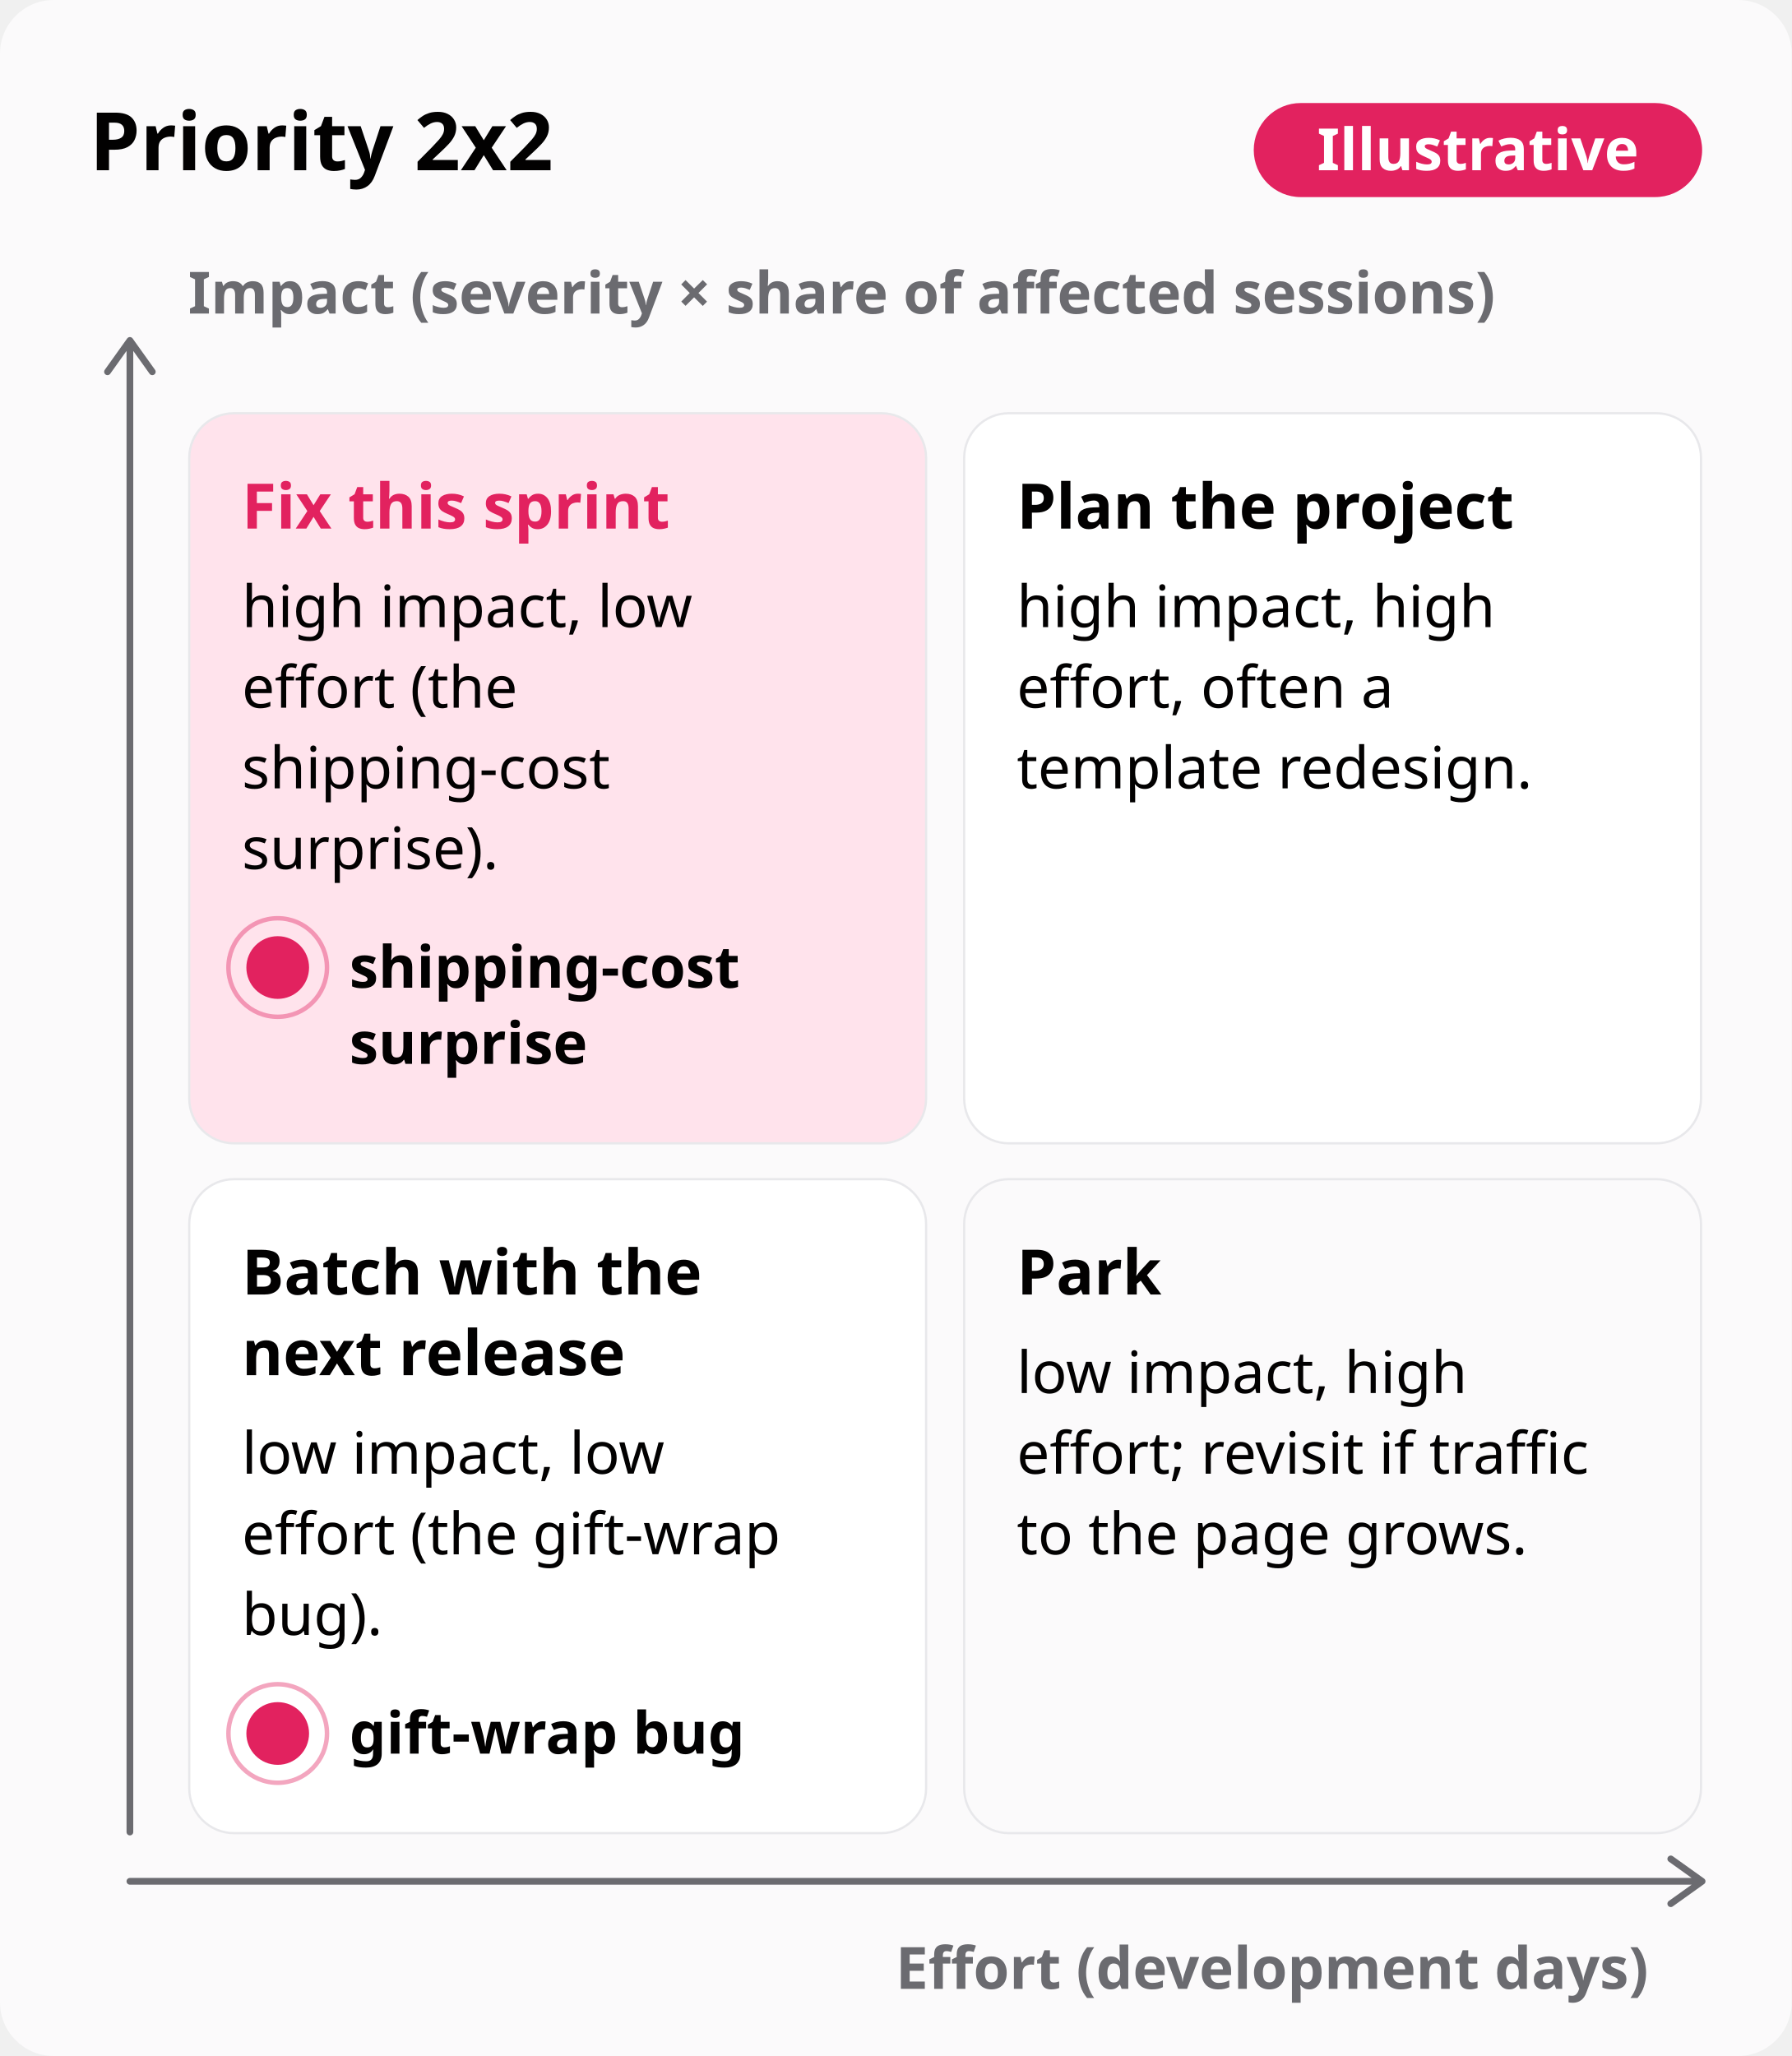
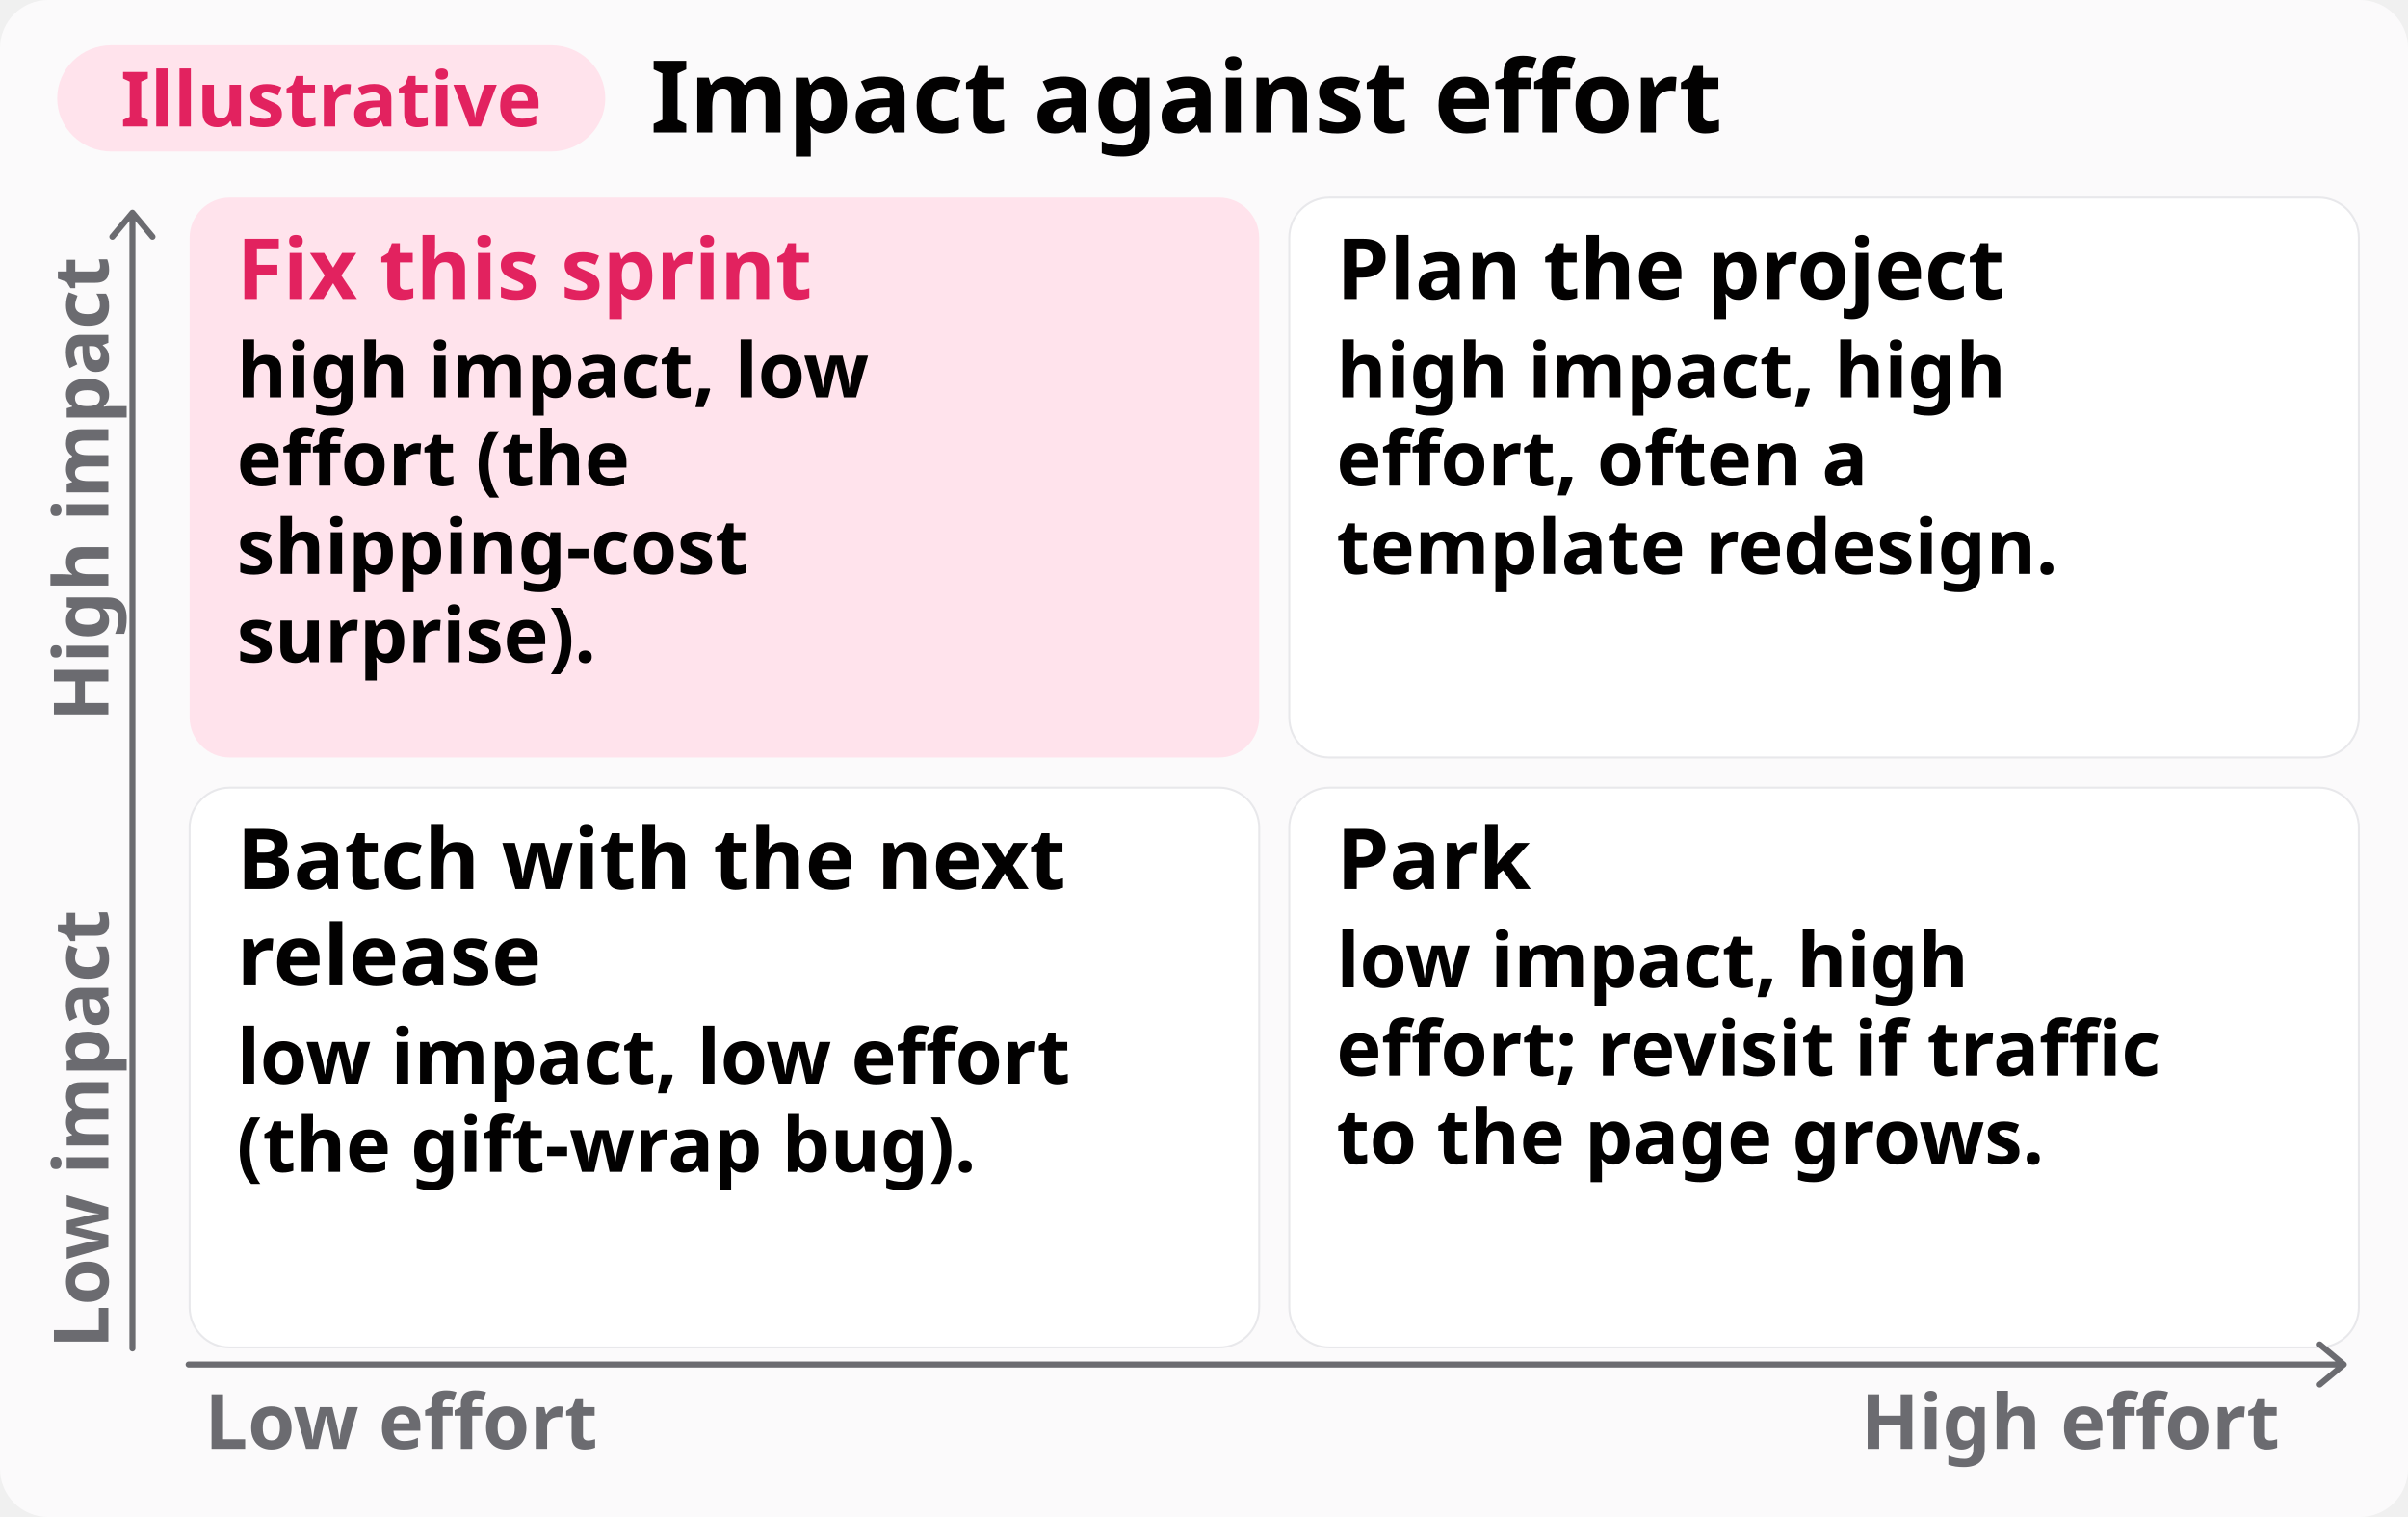
- <svg xmlns="http://www.w3.org/2000/svg" viewBox="0 0 800 918" width="800" height="918" font-family="Manrope, system-ui, sans-serif">
-   <rect width="800" height="918" rx="24" fill="#FBFAFB" />
-   <text x="40" y="76" font-size="36" font-weight="800" fill="#020101">Priority 2x2</text>
+ <svg xmlns="http://www.w3.org/2000/svg" viewBox="0 0 1200 756" width="1200" height="756" font-family="Manrope, system-ui, sans-serif">
+   <rect width="1200" height="756" rx="24" fill="#FBFAFB" />
  <g class="card">
-     <rect x="559.798" y="46" width="200.202" height="42" rx="21" fill="#E2225F" />
-     <text x="659.899" y="76" font-size="26" font-weight="800" fill="#FFFFFF" text-anchor="middle">Illustrative</text>
+     <rect x="28.5" y="22.5" width="273.142" height="53" rx="27.0" fill="#FFE3EC" />
+     <text x="165.071" y="63" font-size="38" font-weight="800" fill="#E2225F" text-anchor="middle">Illustrative</text>
  </g>
-   <text x="84" y="140" font-size="26" font-weight="600" fill="#6B6B70">Impact (severity × share of affected sessions)</text>
+   <text x="324.142" y="66" font-size="50" font-weight="800" fill="#020101">Impact against effort</text>
  <g class="card">
-     <rect x="84.5" y="184.5" width="329" height="326" rx="20" fill="#FFE3EC" stroke="#E8E8EB" />
-     <text x="108" y="236" font-size="28" font-weight="800" fill="#E2225F">Fix this sprint</text>
-     <text x="108" y="280" font-size="26" font-weight="400" fill="#020101">high impact, low</text>
-     <text x="108" y="316" font-size="26" font-weight="400" fill="#020101">effort (the</text>
-     <text x="108" y="352" font-size="26" font-weight="400" fill="#020101">shipping-cost</text>
-     <text x="108" y="388" font-size="26" font-weight="400" fill="#020101">surprise).</text>
-     <circle cx="124" cy="432" r="14" fill="#E2225F" />
-     <circle cx="124" cy="432" r="22" fill="none" stroke="#E2225F" stroke-width="2" stroke-opacity="0.4" />
-     <text x="156" y="441" font-size="26" font-weight="700" fill="#020101">shipping-cost</text>
-     <text x="156" y="475" font-size="26" font-weight="700" fill="#020101">surprise</text>
+     <rect x="94.5" y="98.5" width="533" height="279" rx="20" fill="#FFE3EC" />
+     <text x="118" y="149" font-size="42" font-weight="800" fill="#E2225F">Fix this sprint</text>
+     <text x="118" y="198" font-size="38" font-weight="600" fill="#020101">high impact, low</text>
+     <text x="118" y="242" font-size="38" font-weight="600" fill="#020101">effort (the</text>
+     <text x="118" y="286" font-size="38" font-weight="600" fill="#020101">shipping-cost</text>
+     <text x="118" y="330" font-size="38" font-weight="600" fill="#020101">surprise).</text>
  </g>
  <g class="card">
-     <rect x="430.5" y="184.5" width="329" height="326" rx="20" fill="#FFFFFF" stroke="#E8E8EB" />
-     <text x="454" y="236" font-size="28" font-weight="800" fill="#020101">Plan the project</text>
-     <text x="454" y="280" font-size="26" font-weight="400" fill="#020101">high impact, high</text>
-     <text x="454" y="316" font-size="26" font-weight="400" fill="#020101">effort, often a</text>
-     <text x="454" y="352" font-size="26" font-weight="400" fill="#020101">template redesign.</text>
+     <rect x="642.5" y="98.5" width="533" height="279" rx="20" fill="#FFFFFF" stroke="#E8E8EB" />
+     <text x="666" y="149" font-size="42" font-weight="800" fill="#020101">Plan the project</text>
+     <text x="666" y="198" font-size="38" font-weight="600" fill="#020101">high impact, high</text>
+     <text x="666" y="242" font-size="38" font-weight="600" fill="#020101">effort, often a</text>
+     <text x="666" y="286" font-size="38" font-weight="600" fill="#020101">template redesign.</text>
  </g>
  <g class="card">
-     <rect x="84.5" y="526.5" width="329" height="292" rx="20" fill="#FFFFFF" stroke="#E8E8EB" />
-     <text x="108" y="578" font-size="28" font-weight="800" fill="#020101">Batch with the</text>
-     <text x="108" y="614" font-size="28" font-weight="800" fill="#020101">next release</text>
-     <text x="108" y="658" font-size="26" font-weight="400" fill="#020101">low impact, low</text>
-     <text x="108" y="694" font-size="26" font-weight="400" fill="#020101">effort (the gift-wrap</text>
-     <text x="108" y="730" font-size="26" font-weight="400" fill="#020101">bug).</text>
-     <circle cx="124" cy="774" r="14" fill="#E2225F" />
-     <circle cx="124" cy="774" r="22" fill="none" stroke="#E2225F" stroke-width="2" stroke-opacity="0.4" />
-     <text x="156" y="783" font-size="26" font-weight="700" fill="#020101">gift-wrap bug</text>
+     <rect x="94.5" y="392.5" width="533" height="279" rx="20" fill="#FFFFFF" stroke="#E8E8EB" />
+     <text x="118" y="443" font-size="42" font-weight="800" fill="#020101">Batch with the next</text>
+     <text x="118" y="491" font-size="42" font-weight="800" fill="#020101">release</text>
+     <text x="118" y="540" font-size="38" font-weight="600" fill="#020101">low impact, low effort</text>
+     <text x="118" y="584" font-size="38" font-weight="600" fill="#020101">(the gift-wrap bug).</text>
  </g>
  <g class="card">
-     <rect x="430.5" y="526.5" width="329" height="292" rx="20" fill="#FBFAFB" stroke="#E8E8EB" />
-     <text x="454" y="578" font-size="28" font-weight="800" fill="#020101">Park</text>
-     <text x="454" y="622" font-size="26" font-weight="400" fill="#020101">low impact, high</text>
-     <text x="454" y="658" font-size="26" font-weight="400" fill="#020101">effort; revisit if traffic</text>
-     <text x="454" y="694" font-size="26" font-weight="400" fill="#020101">to the page grows.</text>
+     <rect x="642.5" y="392.5" width="533" height="279" rx="20" fill="#FFFFFF" stroke="#E8E8EB" />
+     <text x="666" y="443" font-size="42" font-weight="800" fill="#020101">Park</text>
+     <text x="666" y="492" font-size="38" font-weight="600" fill="#020101">low impact, high</text>
+     <text x="666" y="536" font-size="38" font-weight="600" fill="#020101">effort; revisit if traffic</text>
+     <text x="666" y="580" font-size="38" font-weight="600" fill="#020101">to the page grows.</text>
  </g>
-   <path d="M58 818 V154 M48 166 L58 152 L68 166" fill="none" stroke="#6B6B70" stroke-width="3" stroke-linecap="round" stroke-linejoin="round" />
-   <path d="M58 840 H760 M746 830 L760 840 L746 850" fill="none" stroke="#6B6B70" stroke-width="3" stroke-linecap="round" stroke-linejoin="round" />
-   <text x="736" y="888" font-size="26" font-weight="600" fill="#6B6B70" text-anchor="end">Effort (development days)</text>
+   <path d="M66 672 V106 M56 118 l10 -12 l10 12" fill="none" stroke="#6B6B70" stroke-width="3" stroke-linecap="round" stroke-linejoin="round" />
+   <text transform="translate(54 128) rotate(-90)" x="0" y="0" font-size="38" font-weight="800" fill="#6B6B70" text-anchor="end">High impact</text>
+   <text transform="translate(54 672) rotate(-90)" x="0" y="0" font-size="38" font-weight="800" fill="#6B6B70" text-anchor="start">Low impact</text>
+   <path d="M94 680 H1168 M1156 670 l12 10 l-12 10" fill="none" stroke="#6B6B70" stroke-width="3" stroke-linecap="round" stroke-linejoin="round" />
+   <text x="102" y="722" font-size="38" font-weight="800" fill="#6B6B70">Low effort</text>
+   <text x="1136" y="722" font-size="38" font-weight="800" fill="#6B6B70" text-anchor="end">High effort</text>
</svg>
